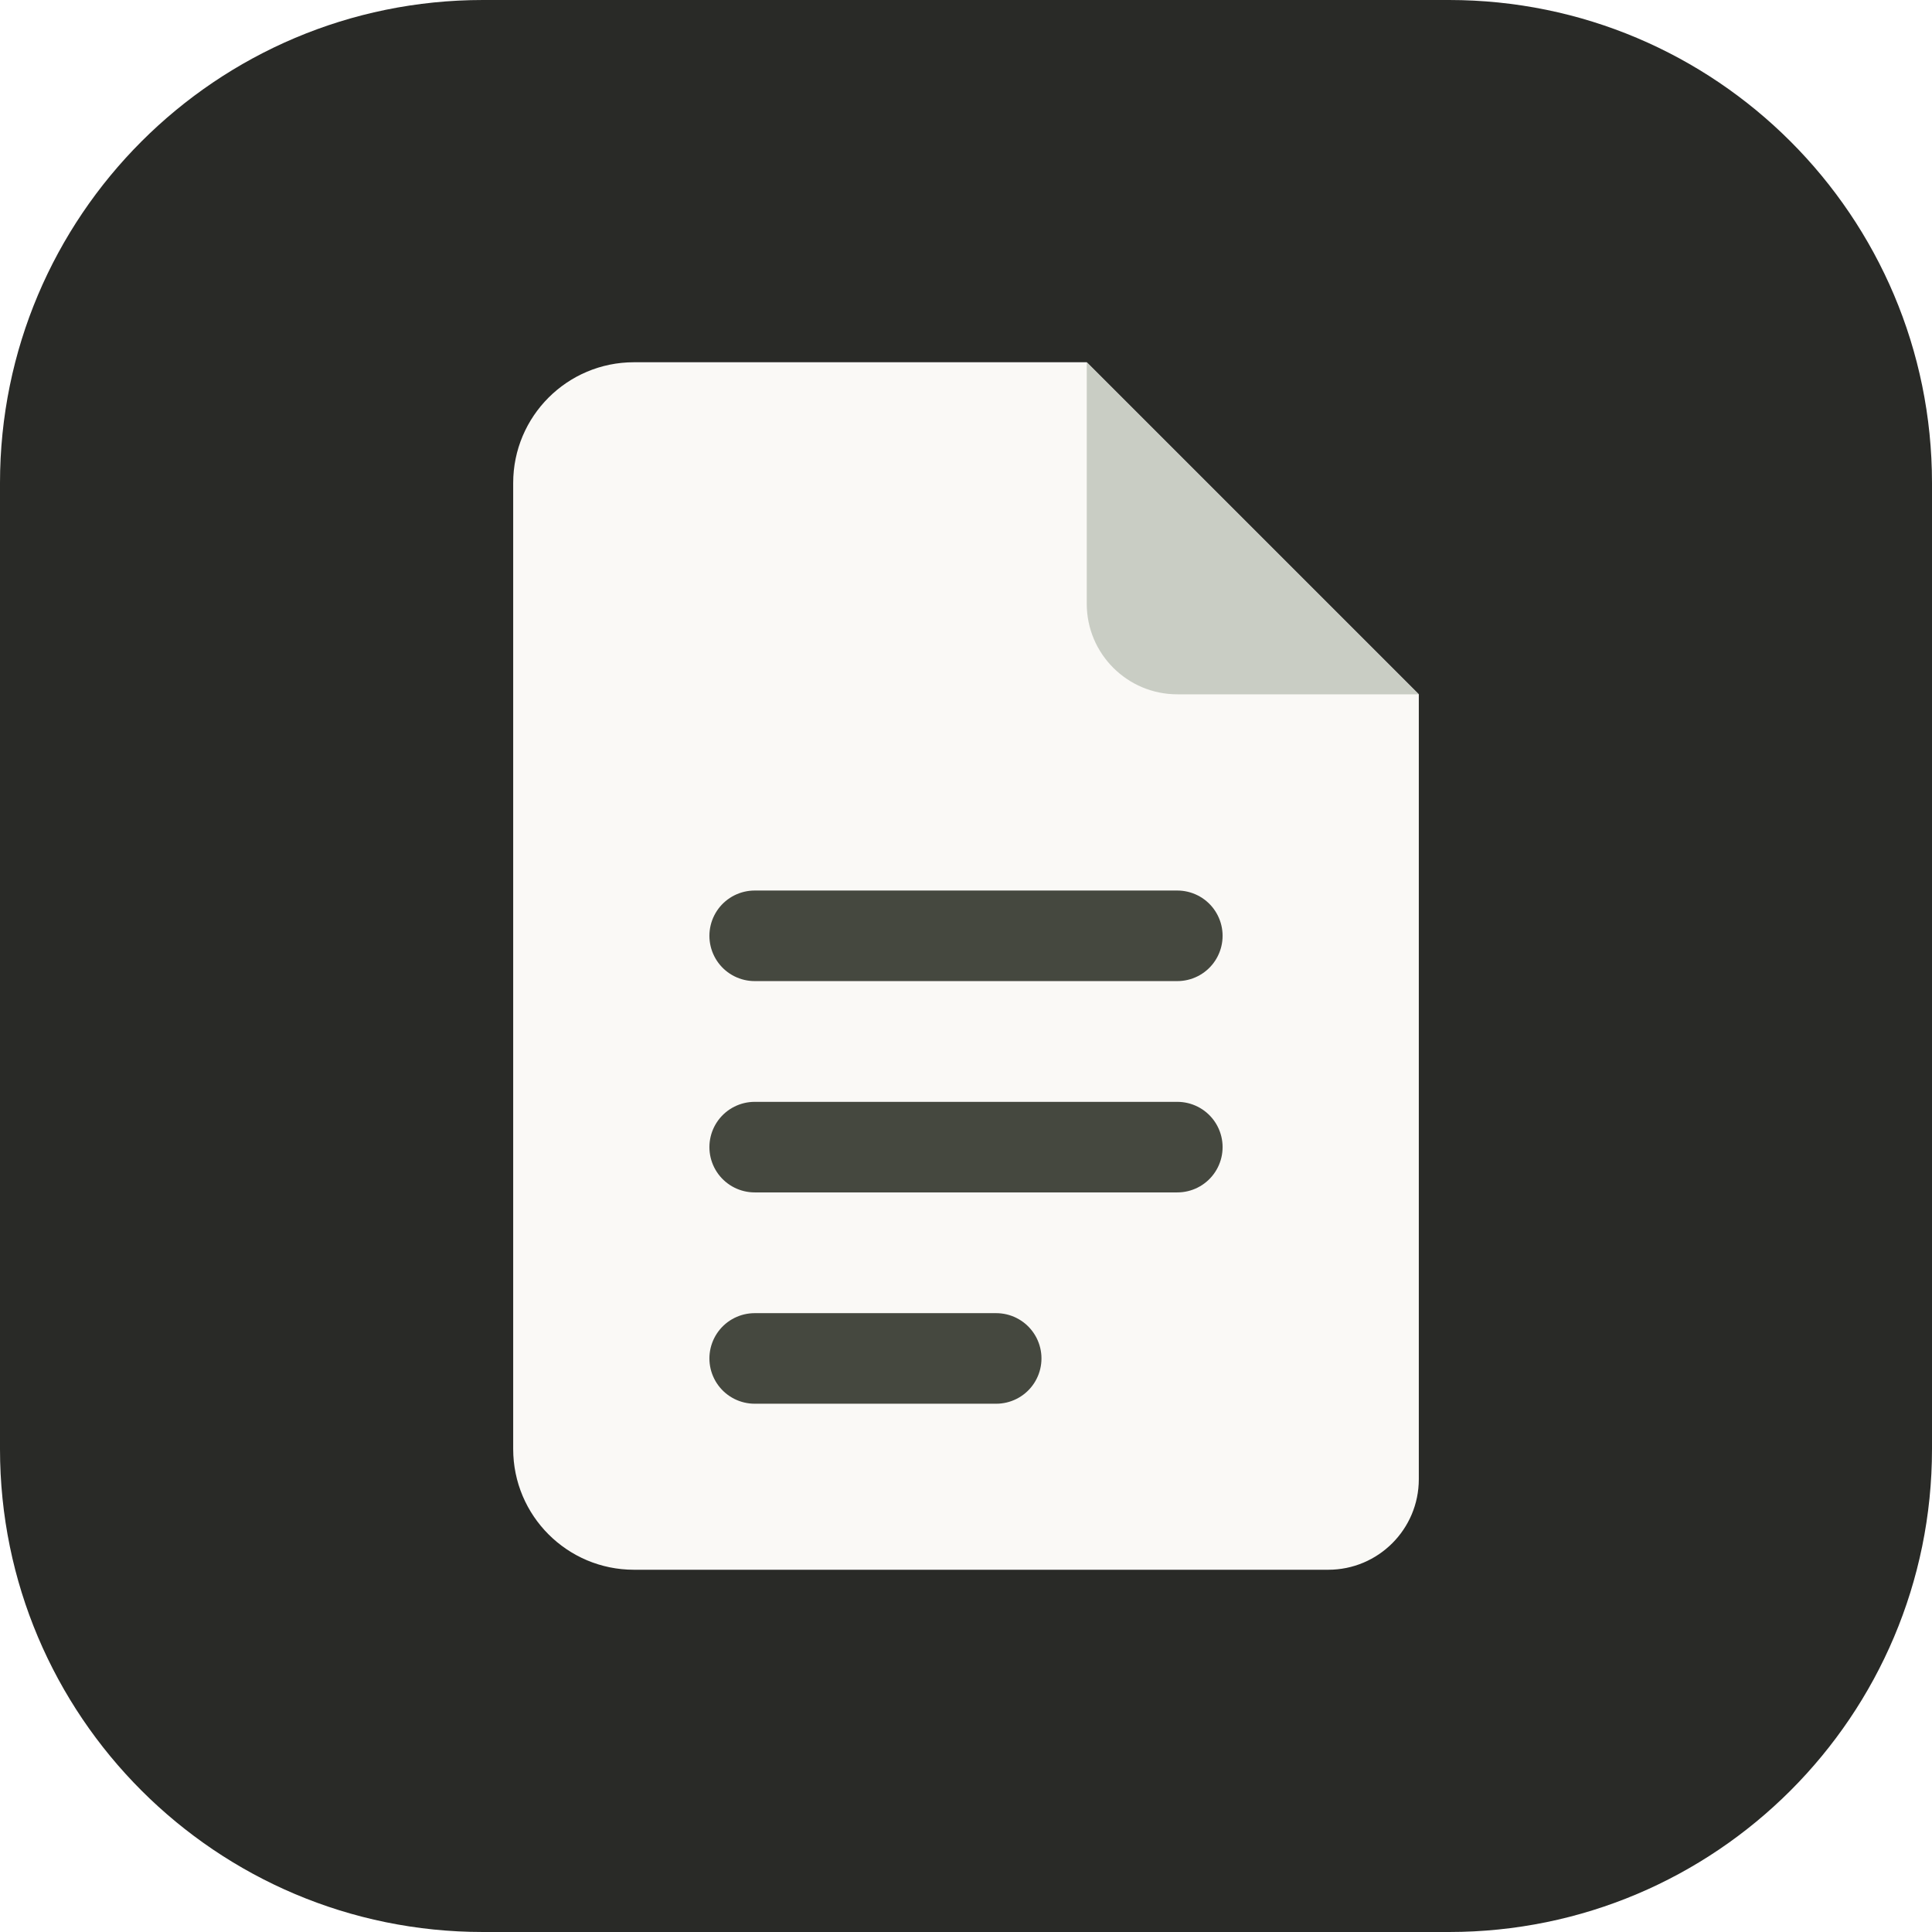
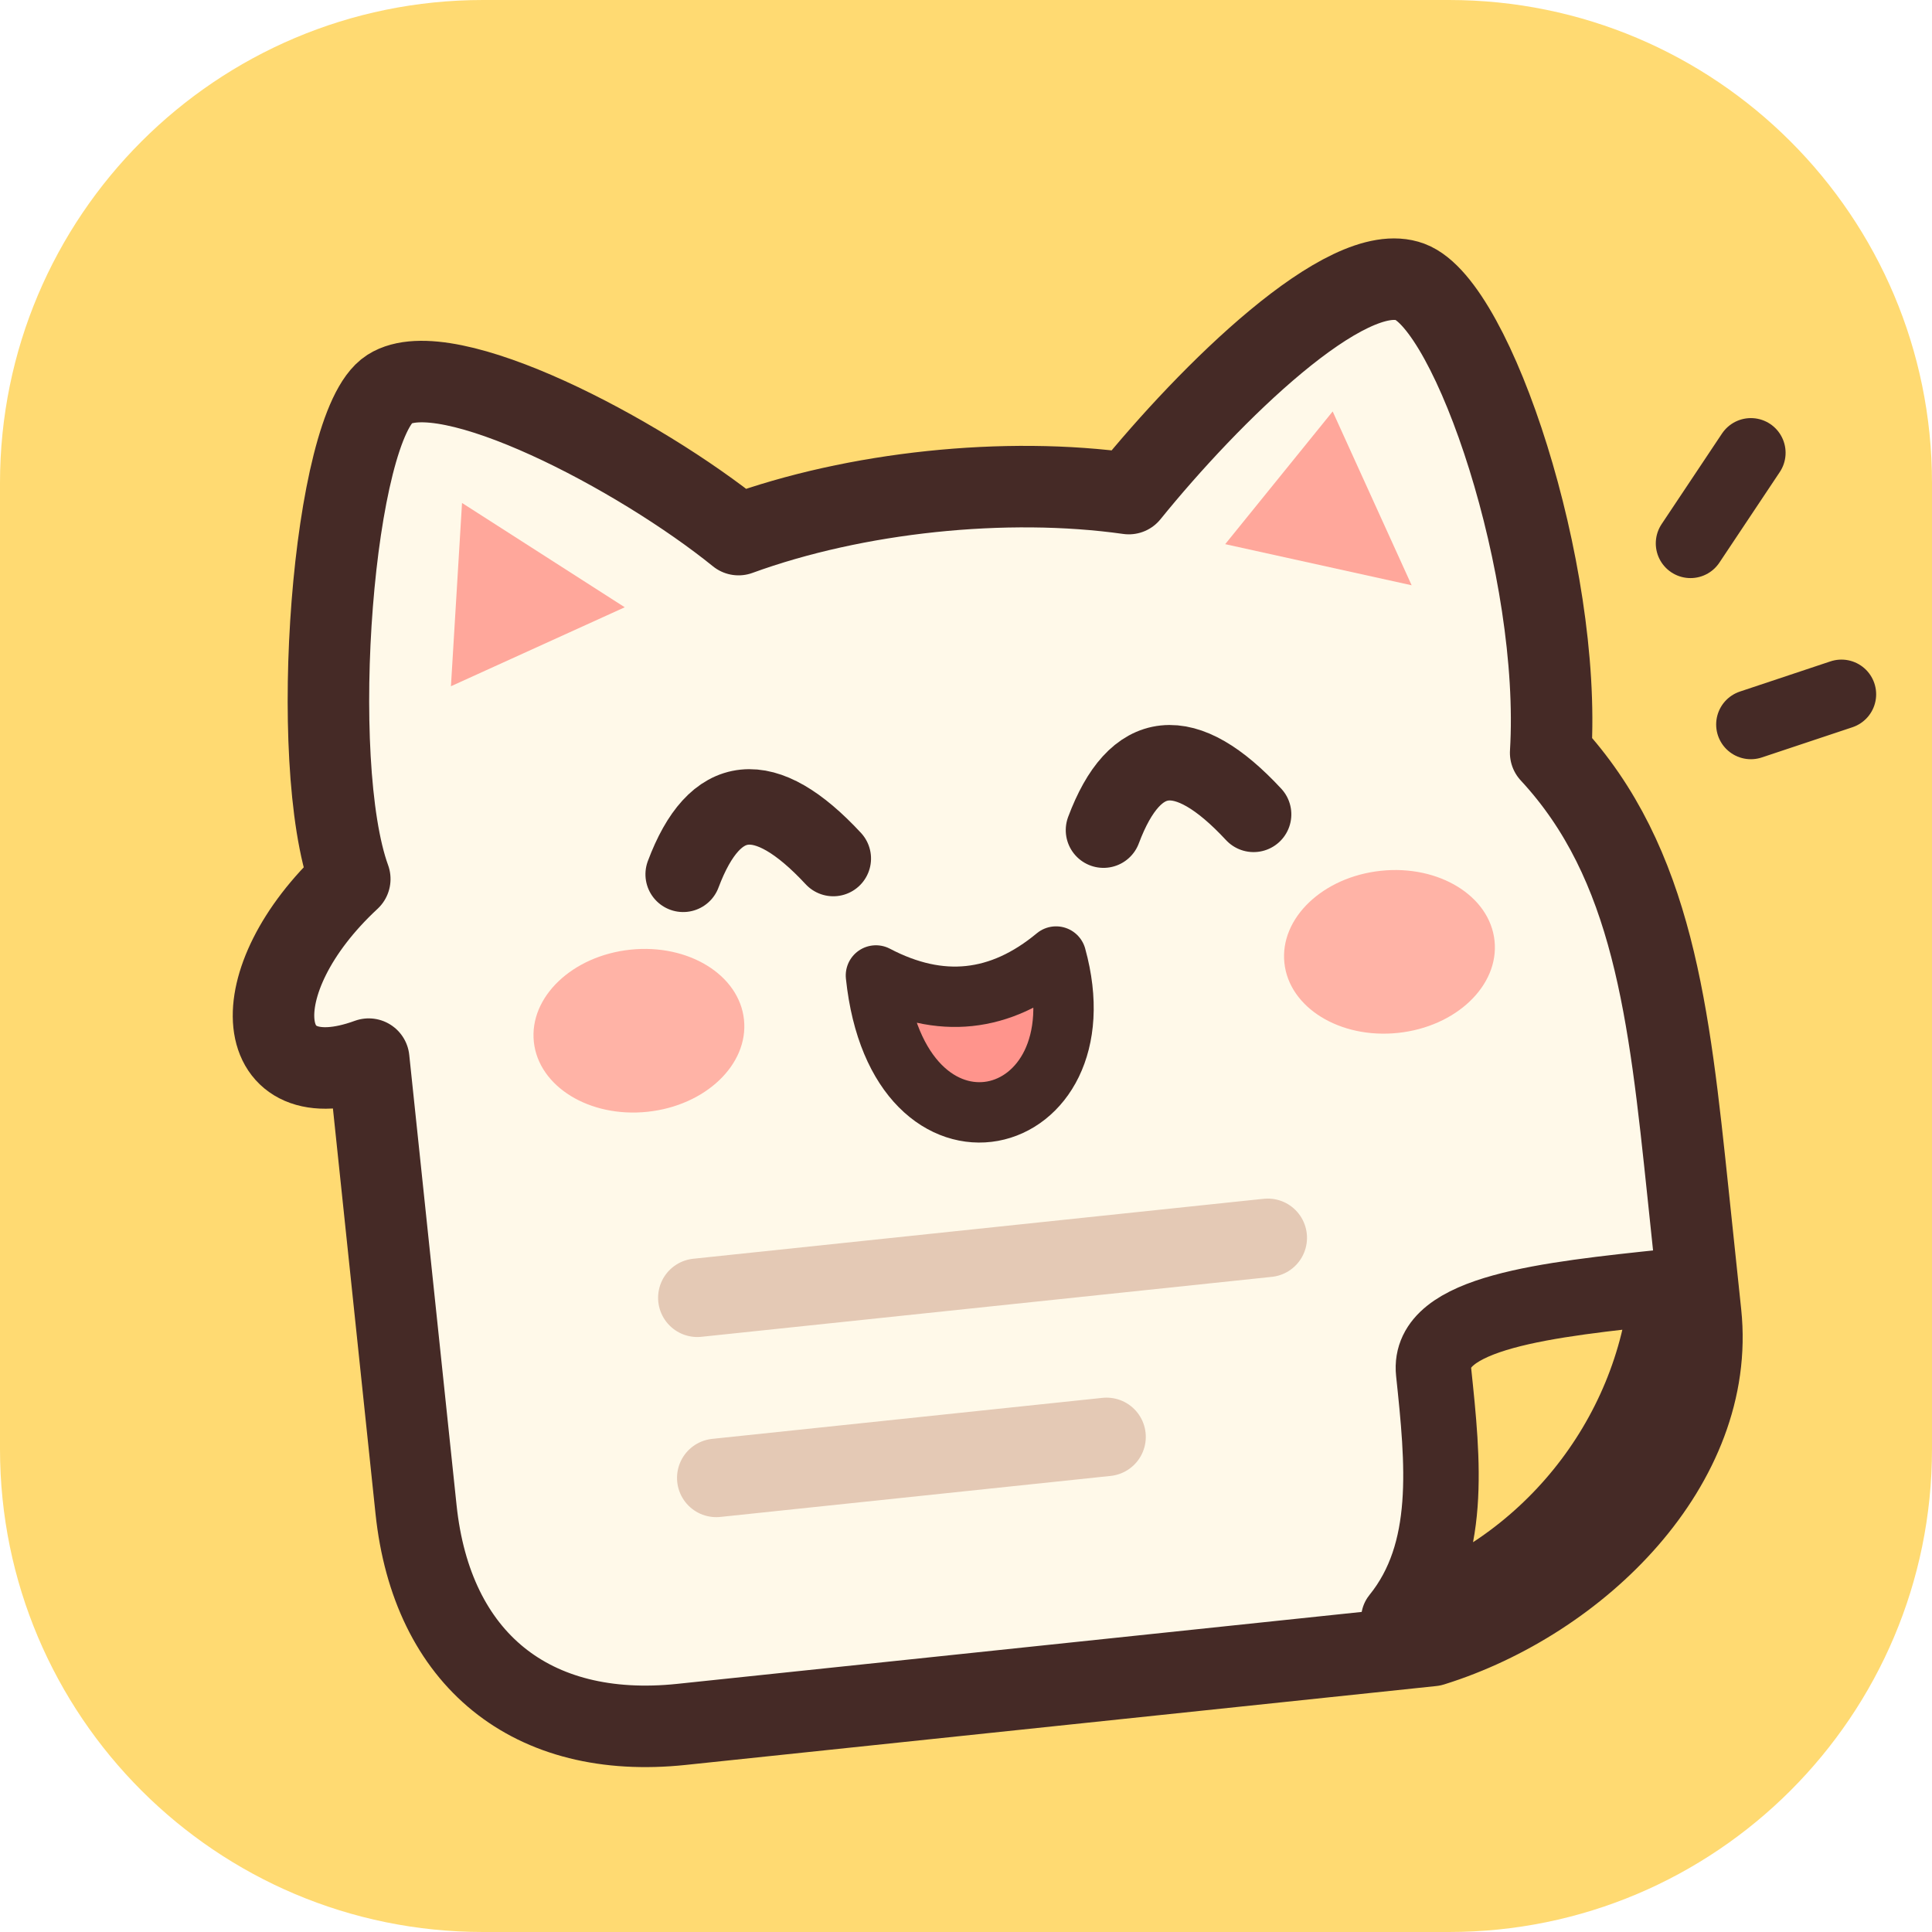
<svg xmlns="http://www.w3.org/2000/svg" viewBox="0 0 64 64">
-   <rect width="64" height="64" rx="16" fill="#292a27" />
-   <path d="M21 12h15l11 11v26a3 3 0 0 1-3 3H21a4 4 0 0 1-4-4V16a4 4 0 0 1 4-4Z" fill="#faf9f6" />
-   <path d="M36 12v8a3 3 0 0 0 3 3h8Z" fill="#c9cdc4" />
-   <path d="M25 31h14M25 38h14M25 45h8" fill="none" stroke="#45483f" stroke-width="3" stroke-linecap="round" />
+   <rect width="64" height="64" rx="16" fill="#ffda72" />
+   <g transform="rotate(-6 32 32)" stroke="#452a26" stroke-linecap="round" stroke-linejoin="round">
+     <path d="M12 27c-1-4 1-15 3-16s8 3 11 6c4-1 9-1 13 0 3-3 8-7 10-6s4 10 3 16c3 4 3 9 3 15v4c0 5-5 9-10 10H20c-5 0-8-3-8-8V33c-4 1-4-3 0-6Z" fill="#fff9e9" stroke-width="2.7" />
+     <path d="m17 15 5 4-6 2Z" fill="#ffa79b" stroke="none" />
+     <path d="m46 15-4 4 6 2Z" fill="#ffa79b" stroke="none" />
+     <ellipse cx="21" cy="33" rx="3.5" ry="2.7" fill="#ffb3a6" stroke="none" />
+     <ellipse cx="46" cy="33" rx="3.5" ry="2.7" fill="#ffb3a6" stroke="none" />
+     <path d="M23 28q2-4 5 0m9 0q2-4 5 0" fill="none" stroke-width="2.5" />
+     <path d="M29 32q3 2 6 0c1 6-6 7-6 0Z" fill="#ff948c" stroke-width="2" />
+     <path d="M22 42h19M22 48h13" fill="none" stroke="#e4c9b5" stroke-width="2.6" />
+     <path d="M44 55c2-2 2-5 2-8 0-2 4-2 8-2-1 5-5 9-10 10Z" fill="#ffda72" stroke-width="2.5" />
+   </g>
+   <path d="m56 18 2-3m0 9 3-1" fill="none" stroke="#452a26" stroke-width="2.3" stroke-linecap="round" />
</svg>
